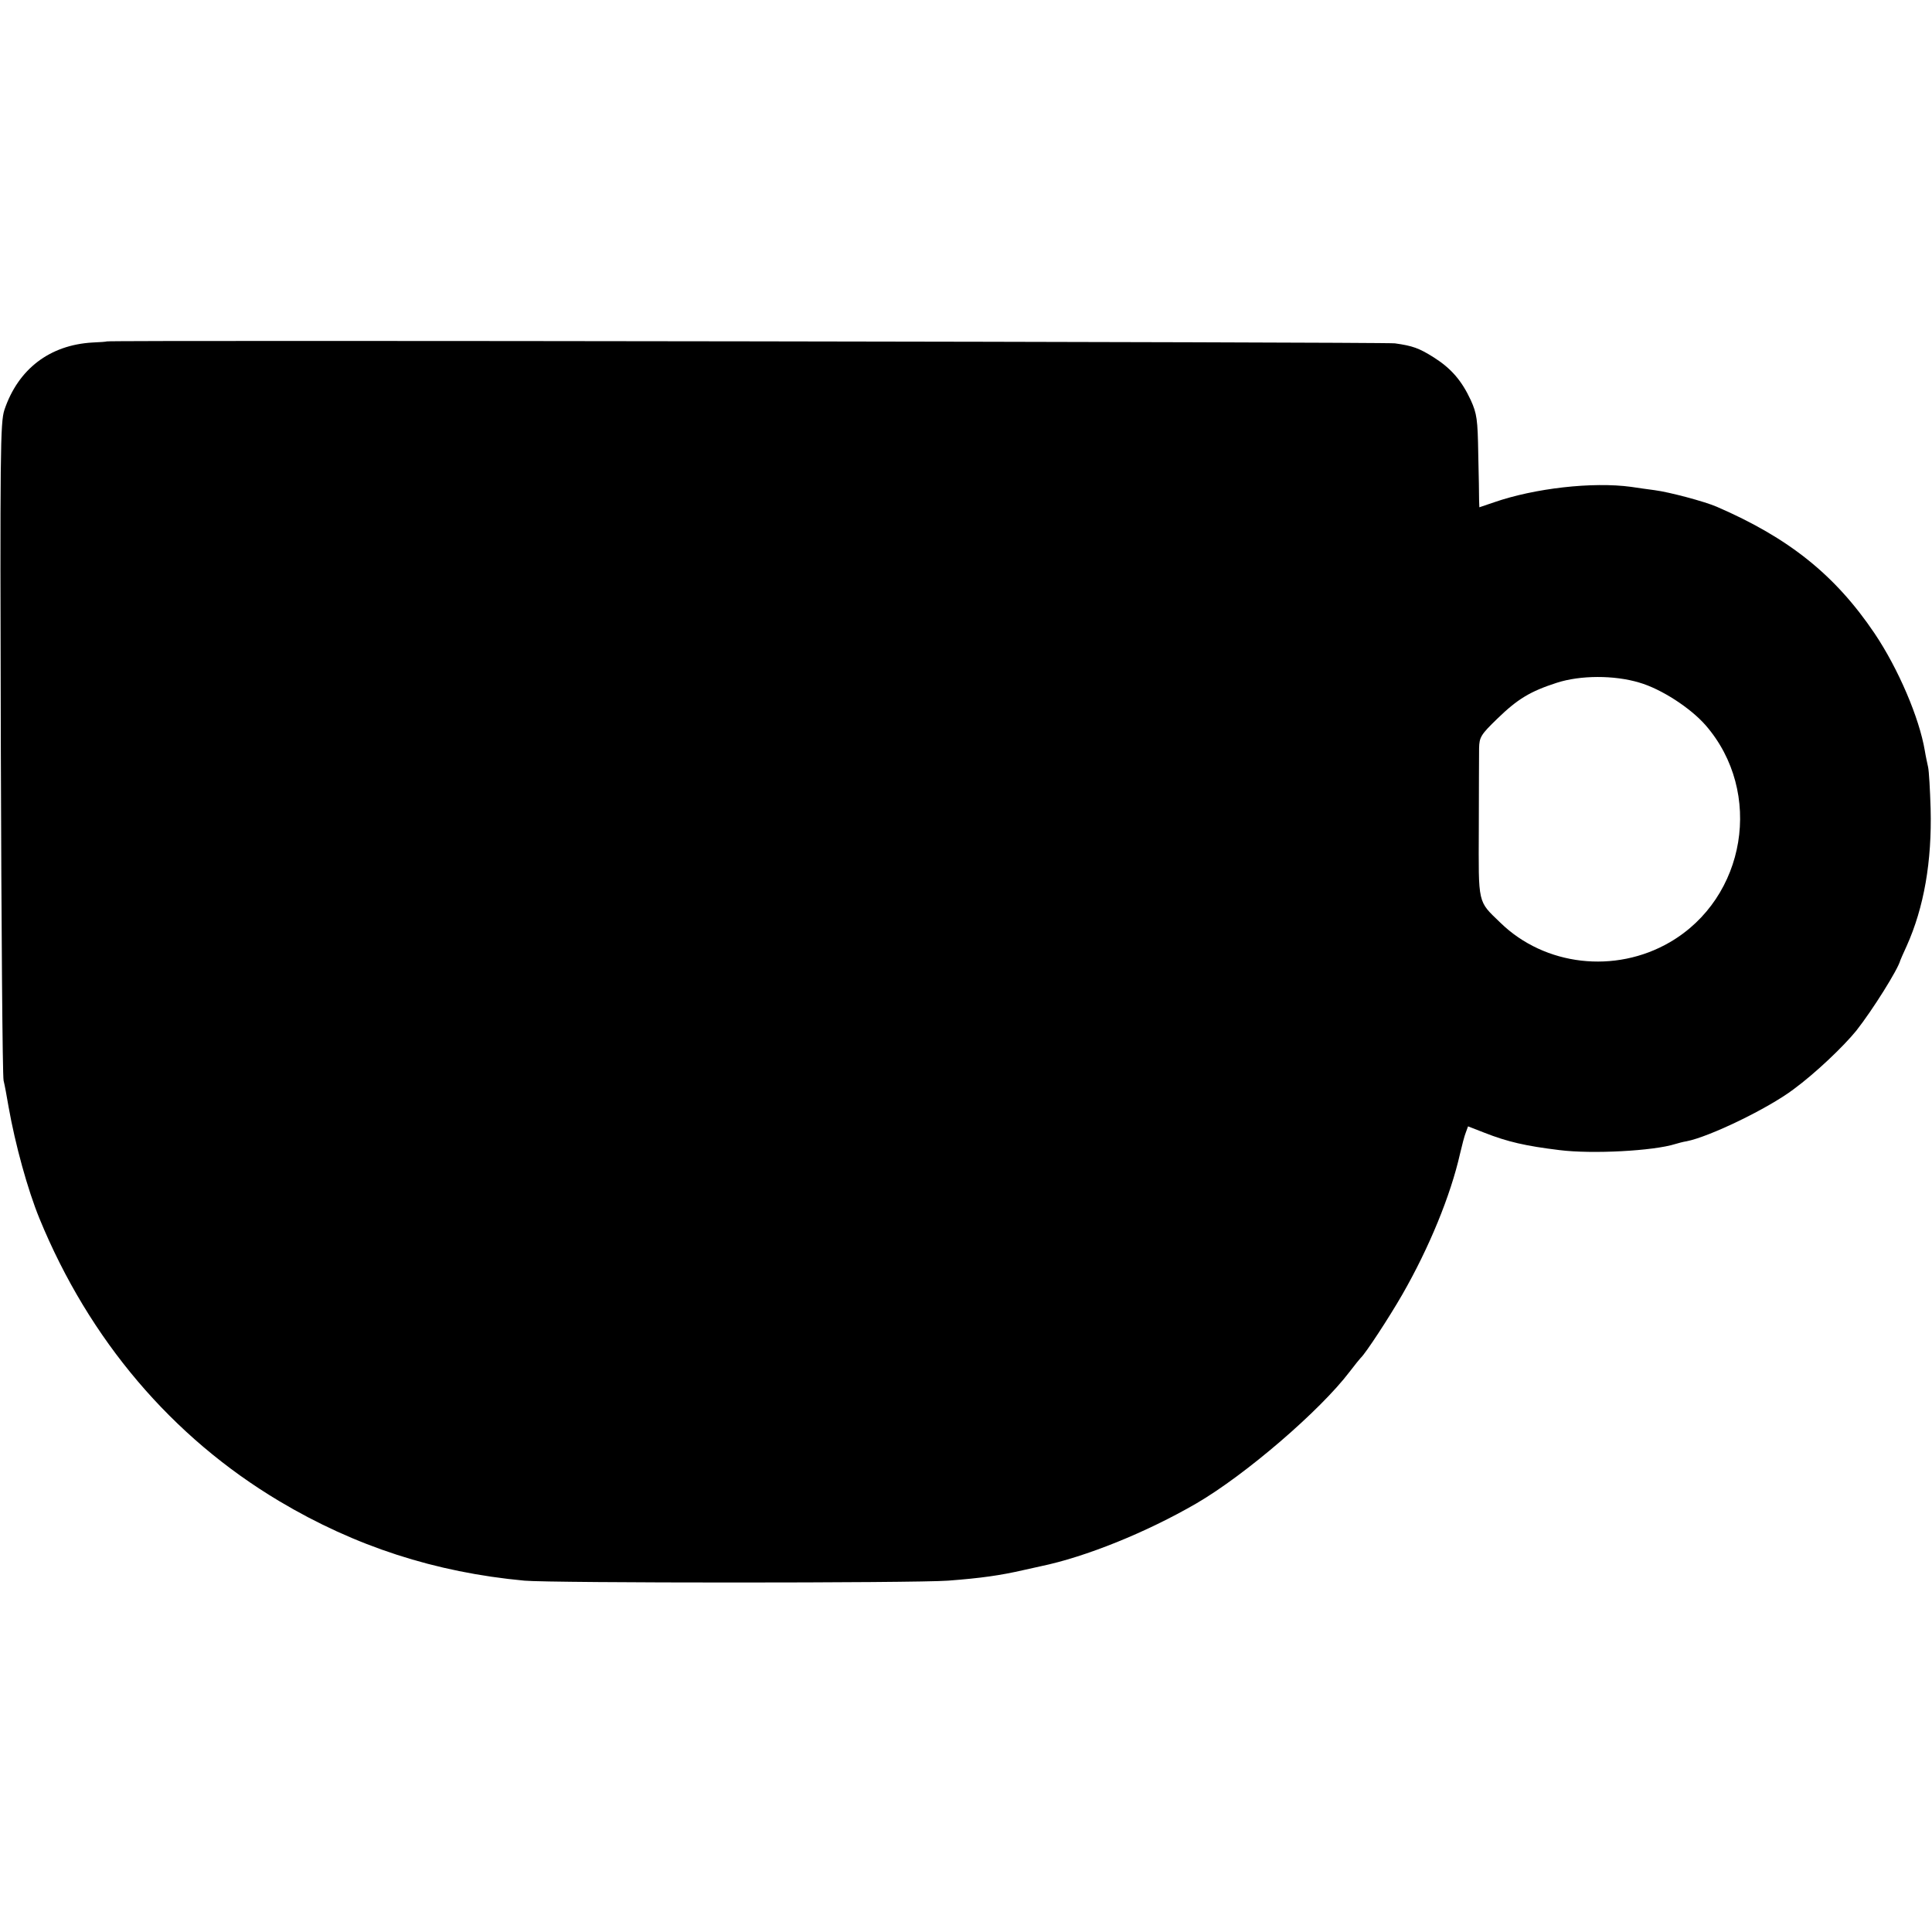
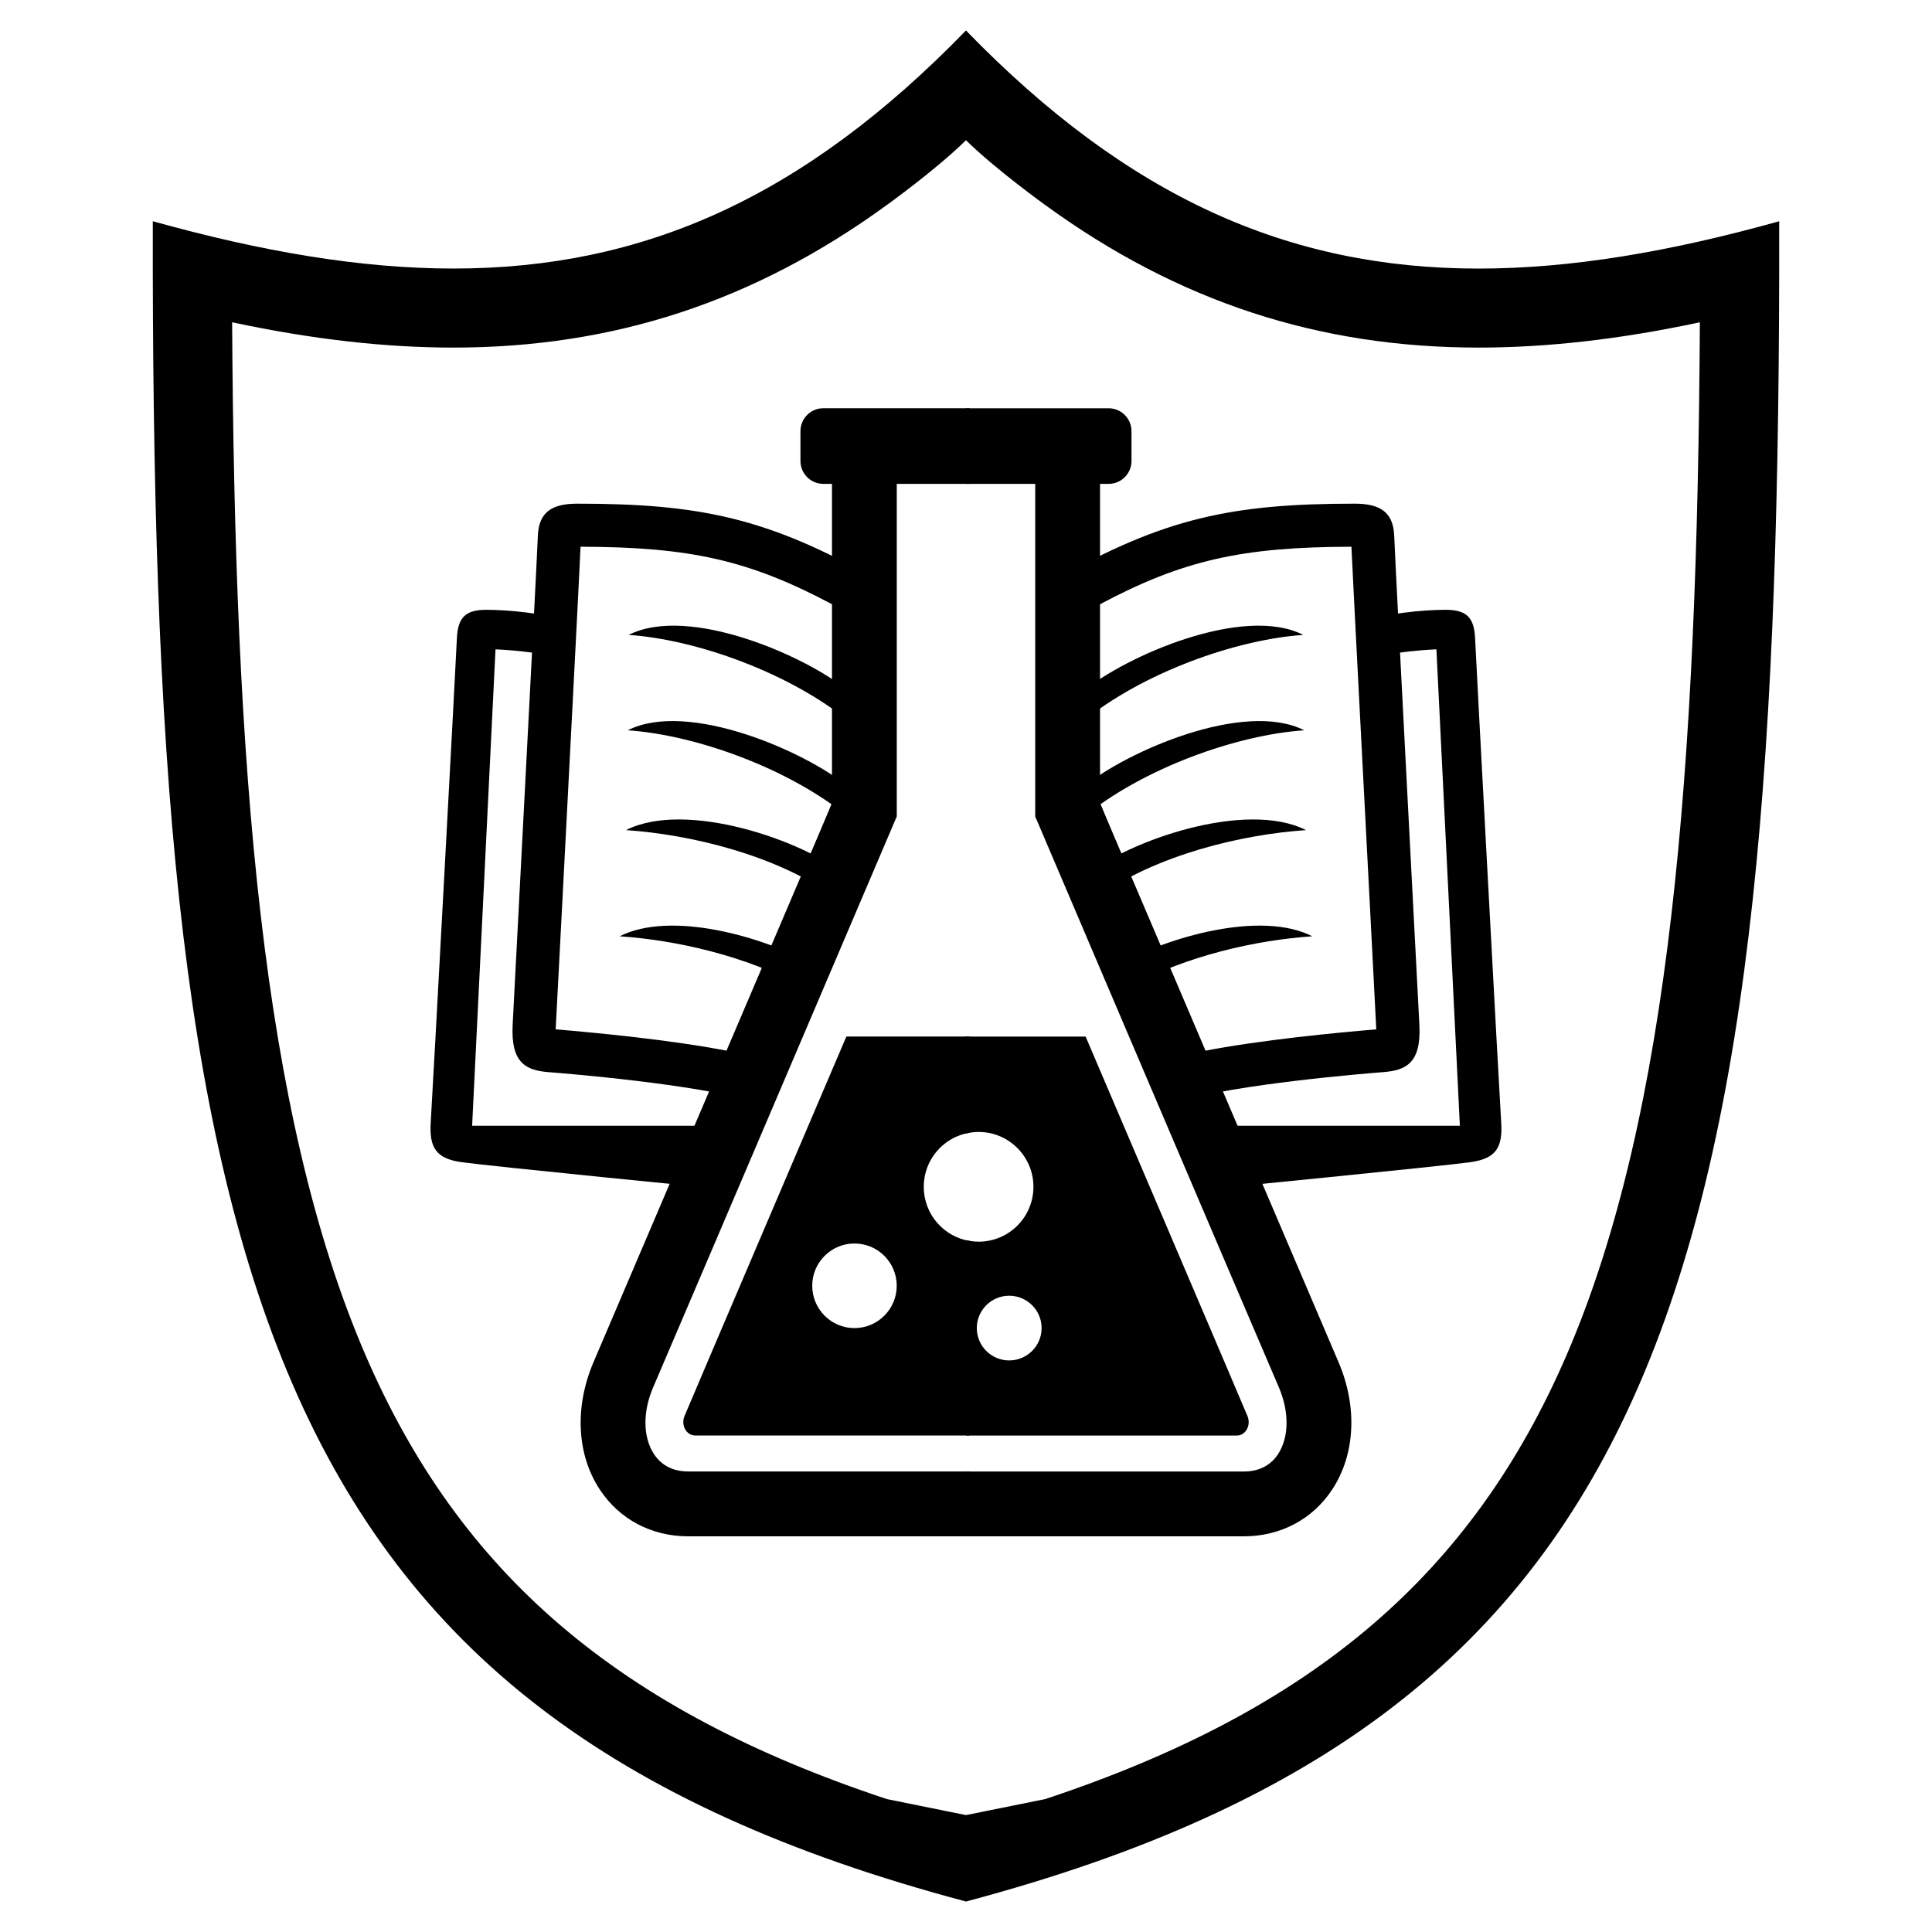
- <svg xmlns="http://www.w3.org/2000/svg" version="1.0" width="700pt" height="700pt" viewBox="0 0 700 700" preserveAspectRatio="xMidYMid meet">
-   <g transform="translate(0,700) scale(0.1,-0.1)" fill="#000000" stroke="none">
-     <path d="M387 5763 c-1 -1 -24 -3 -52 -4 -155 -9 -269 -96 -319 -244 -15 -46 -16 -145 -13 -1225 2 -646 6 -1188 10 -1205 4 -16 12 -59 18 -95 24 -136 69 -300 112 -405 180 -439 480 -792 869 -1024 275 -164 565 -258 888 -288 97 -9 1416 -9 1535 0 119 9 189 19 272 38 27 6 55 12 63 14 164 34 384 123 565 228 177 103 448 336 555 477 19 25 37 47 40 50 17 15 104 148 151 230 97 169 175 359 209 510 7 30 16 65 21 77 l8 22 59 -23 c84 -33 149 -48 272 -63 119 -15 341 -3 420 22 10 3 28 8 41 10 82 16 294 118 387 188 79 58 181 155 228 213 59 75 151 222 159 254 1 3 11 26 23 52 63 140 92 307 87 498 -2 69 -6 136 -9 150 -3 14 -9 41 -12 60 -20 119 -96 297 -182 425 -143 212 -311 346 -572 459 -44 19 -171 53 -225 60 -22 3 -60 8 -85 12 -140 19 -350 -5 -497 -56 l-53 -18 -1 26 c0 15 -1 90 -3 167 -2 126 -5 146 -27 195 -33 71 -71 115 -134 155 -54 34 -77 42 -141 51 -35 5 -4663 12 -4667 7z m5552 -1236 c80 -23 186 -92 241 -155 210 -242 147 -625 -130 -786 -198 -115 -453 -86 -614 71 -83 80 -79 64 -78 341 0 136 1 267 1 291 1 40 6 49 66 107 73 71 119 99 215 130 86 28 209 28 299 1z" />
+ <svg xmlns="http://www.w3.org/2000/svg" version="1.1" width="700px" height="700px" viewBox="0 0 700 700" preserveAspectRatio="xMidYMid meet">
+   <g>
+     <g>
+       <path d="M438.311,430.828c0,0,83.721-8.25,94.525-9.758c9.123-1.305,11.723-5.199,11.057-14.676    c-0.521-7.797-9.107-167.215-9.434-175.027c-0.322-7.828-3.246-10.426-10.773-10.426c-7.883,0-22.16,1.305-28.346,4.266    c0.648,5.863,0.648,10.41,1.299,13.676c7.176-2.953,23.797-3.621,23.797-3.621l8.502,172.629H428.553L438.311,430.828z" />
+       <path d="M489.648,198.09c0.805,17.18,4.363,85.348,6.779,131.719c1.156,22.395,2.088,40.02,2.188,42.422    c0.016,0.281,0.029,0.523,0.029,0.723c-13.799,1.156-41.777,3.785-63.031,7.949c-12.6-30.379-32.412-78.555-37.385-90.727v-71.07    C428.607,202.895,449.99,198.191,489.648,198.09 M490.805,182.488c-44.332,0-69.102,5.199-108.211,27.383v83.438    c0,0,30.635,74.617,43.684,105.926c22.16-6.539,68.314-10.27,74.951-10.789c8.162-0.637,13.699-3.25,13.049-16.934    c-0.367-7.84-8.713-165.863-9.123-177.328C504.814,185.438,499.916,182.488,490.805,182.488L490.805,182.488z" />
+       <path d="M392.691,250.277c15-12.414,57.693-31.312,79.527-20.238c-24.432,1.652-58.342,13.703-80.176,31.594    C392.354,256.434,392.691,250.277,392.691,250.277z" />
+       <path d="M393.018,284.793c14.998-12.371,57.693-31.254,79.527-20.195c-24.434,1.652-58.344,13.688-80.191,31.609    C392.691,290.996,393.018,284.793,393.018,284.793z" />
+       <path d="M393.668,317.094c14.998-12.414,57.691-27.383,79.527-16.328c-22.922,1.543-54.121,8.805-75.939,24.434    C395.941,322.617,393.668,317.094,393.668,317.094z" />
+       <path d="M405.008,349.562c18.994-10.477,52.115-19.66,70.461-10.324c-19.773,1.312-45.773,6.934-66.535,18.5    C407.027,354.25,406.379,352.598,405.008,349.562z" />
+     </g>
+     <path d="M349.985,657.645v31.309c257.152-68.281,295.298-228.637,294.65-608.789c-39.645,11.074-75.531,17.145-108.918,17.145   c-68.723,0-126.91-25.684-185.718-86.25l0,0c0,0,0,26.867,0,39.758c10.775,10.594,28.699,23.457,28.699,23.457   c48.188,35.086,99.215,51.664,157.02,51.664c24.703,0,51.168-2.977,80.176-9.168c-0.889,160.922-10.521,286.59-48.215,374.023   c-34.207,79.328-91.658,128.789-188.98,161.047L349.985,657.645z" />
+     <path d="M450.711,556.637H349.985v-23.488h100.726c5.354,0,9.631-2.133,12.357-6.301c3.982-6.043,4.096-15.262,0.324-24.105   c-15.492-36.07-86.658-202.992-87.365-204.699l-0.945-2.176v-122.5h-25.097v-23.492h48.582v141.176   c8.504,19.973,71.889,168.613,86.393,202.438c6.949,16.246,6.086,33.543-2.316,46.242   C475.58,550.461,463.943,556.637,450.711,556.637z" />
+     <path d="M452.01,513.137c-1.299-3.246-58.668-137.559-58.668-137.559h-43.343v35.082c1.482-0.312,2.996-0.535,4.562-0.535   c10.973,0,19.871,8.926,19.871,19.871c0,11.016-8.898,19.883-19.871,19.883c-1.566,0-3.08-0.227-4.562-0.535v70.781   c0,0,94.865,0,98.113,0S453.322,516.383,452.01,513.137z M365.648,492.91c-6.471,0-11.736-5.25-11.736-11.719   s5.266-11.723,11.736-11.723c6.467,0,11.748,5.254,11.748,11.723S372.115,492.91,365.648,492.91z" />
+     <path d="M409.965,167.02c0,4.562-3.715,8.293-8.262,8.293h-51.718V147.93h51.718c4.547,0,8.262,3.727,8.262,8.289V167.02z" />
+   </g>
+   <g>
+     <g>
+       <path d="M261.674,430.828c0,0-83.695-8.25-94.498-9.758c-9.139-1.305-11.752-5.199-11.102-14.676    c0.537-7.812,9.139-167.23,9.463-175.027c0.324-7.828,3.264-10.426,10.748-10.426c7.881,0,22.145,1.305,28.344,4.266    c-0.648,5.863-0.648,10.41-1.312,13.676c-7.16-2.953-23.783-3.621-23.783-3.621l-8.475,172.629h100.387L261.674,430.828z" />
+       <path d="M210.35,198.09c39.658,0.102,61.055,4.809,91.434,21.016v71.07c-5,12.172-24.787,60.336-37.369,90.727    c-21.285-4.18-49.234-6.793-63.074-7.949c0.012-0.199,0.012-0.441,0.027-0.723c0.129-2.402,1.045-20.027,2.217-42.422    C205.987,283.438,209.559,215.27,210.35,198.09 M209.219,182.488c-9.137,0-14.023,2.949-14.348,11.707    c-0.424,11.469-8.77,169.492-9.139,177.332c-0.648,13.68,4.9,16.293,13.035,16.934c6.625,0.516,52.807,4.25,74.98,10.785    c13.021-31.309,43.67-105.922,43.67-105.922v-83.438C278.295,187.688,253.538,182.488,209.219,182.488L209.219,182.488z" />
+       <path d="M307.303,250.277c-14.982-12.414-57.676-31.312-79.525-20.238c24.461,1.652,58.344,13.703,80.178,31.594    C307.616,256.434,307.303,250.277,307.303,250.277z" />
+       <path d="M306.965,284.793c-14.982-12.371-57.678-31.254-79.525-20.195c24.461,1.652,58.342,13.688,80.176,31.609    C307.303,290.996,306.965,284.793,306.965,284.793z" />
+       <path d="M306.331,317.094c-15-12.414-57.691-27.383-79.527-16.328c22.908,1.543,54.135,8.805,75.939,24.434    C304.042,322.617,306.331,317.094,306.331,317.094z" />
+       <path d="M294.989,349.562c-18.967-10.477-52.084-19.66-70.475-10.324c19.816,1.312,45.787,6.934,66.551,18.5    C292.971,354.25,293.633,352.598,294.989,349.562z" />
+     </g>
+     <path d="M351.299,556.637H249.288c-13.232,0-24.857-6.176-31.934-16.891c-8.416-12.699-9.25-29.996-2.301-46.242   c14.477-33.824,77.889-182.469,86.391-202.438V149.875h48.555v23.477h-25.082v122.5l-0.945,2.176   c-0.721,1.707-71.889,168.629-87.354,204.703c-3.799,8.84-3.658,18.059,0.326,24.105c2.725,4.164,7.004,6.297,12.344,6.297h102.011   V556.637z" />
+     <path d="M334.69,429.996c0-9.848,7.189-18.066,16.609-19.59v-34.844h-44.644c0,0-57.367,134.312-58.668,137.559   c-1.312,3.25,0.652,6.992,3.928,6.992c3.248,0,99.384,0,99.384,0l0.041-70.488C341.907,448.113,334.69,439.879,334.69,429.996z    M309.581,481.191c-8.449,0-15.297-6.879-15.297-15.34c0-8.445,6.848-15.309,15.297-15.309c8.471,0,15.32,6.863,15.32,15.309   C324.901,474.312,318.051,481.191,309.581,481.191z" />
+     <path d="M351.299,175.312H298.28c-4.547,0-8.262-3.73-8.262-8.293v-10.816c0-4.562,3.715-8.289,8.262-8.289h53.019V175.312z" />
+     <path d="M321.329,651.84c-97.322-32.258-154.789-81.719-188.98-161.047C94.653,403.359,85.022,277.676,84.104,116.77   c29.023,6.191,55.488,9.168,80.162,9.168c57.834,0,108.846-16.578,157.051-51.664c0,0,17.934-12.863,28.652-23.457   c0-2.215,7.853,1.469,7.853,1.469v-30l-7.837-11.238l0,0c-58.766,60.562-116.953,86.25-185.705,86.25   c-33.387,0-69.244-6.074-108.916-17.145C54.7,460.316,92.846,620.672,349.985,688.953l7.851-3.09v-27.387l-7.851-0.832   L321.329,651.84z" />
  </g>
</svg>
